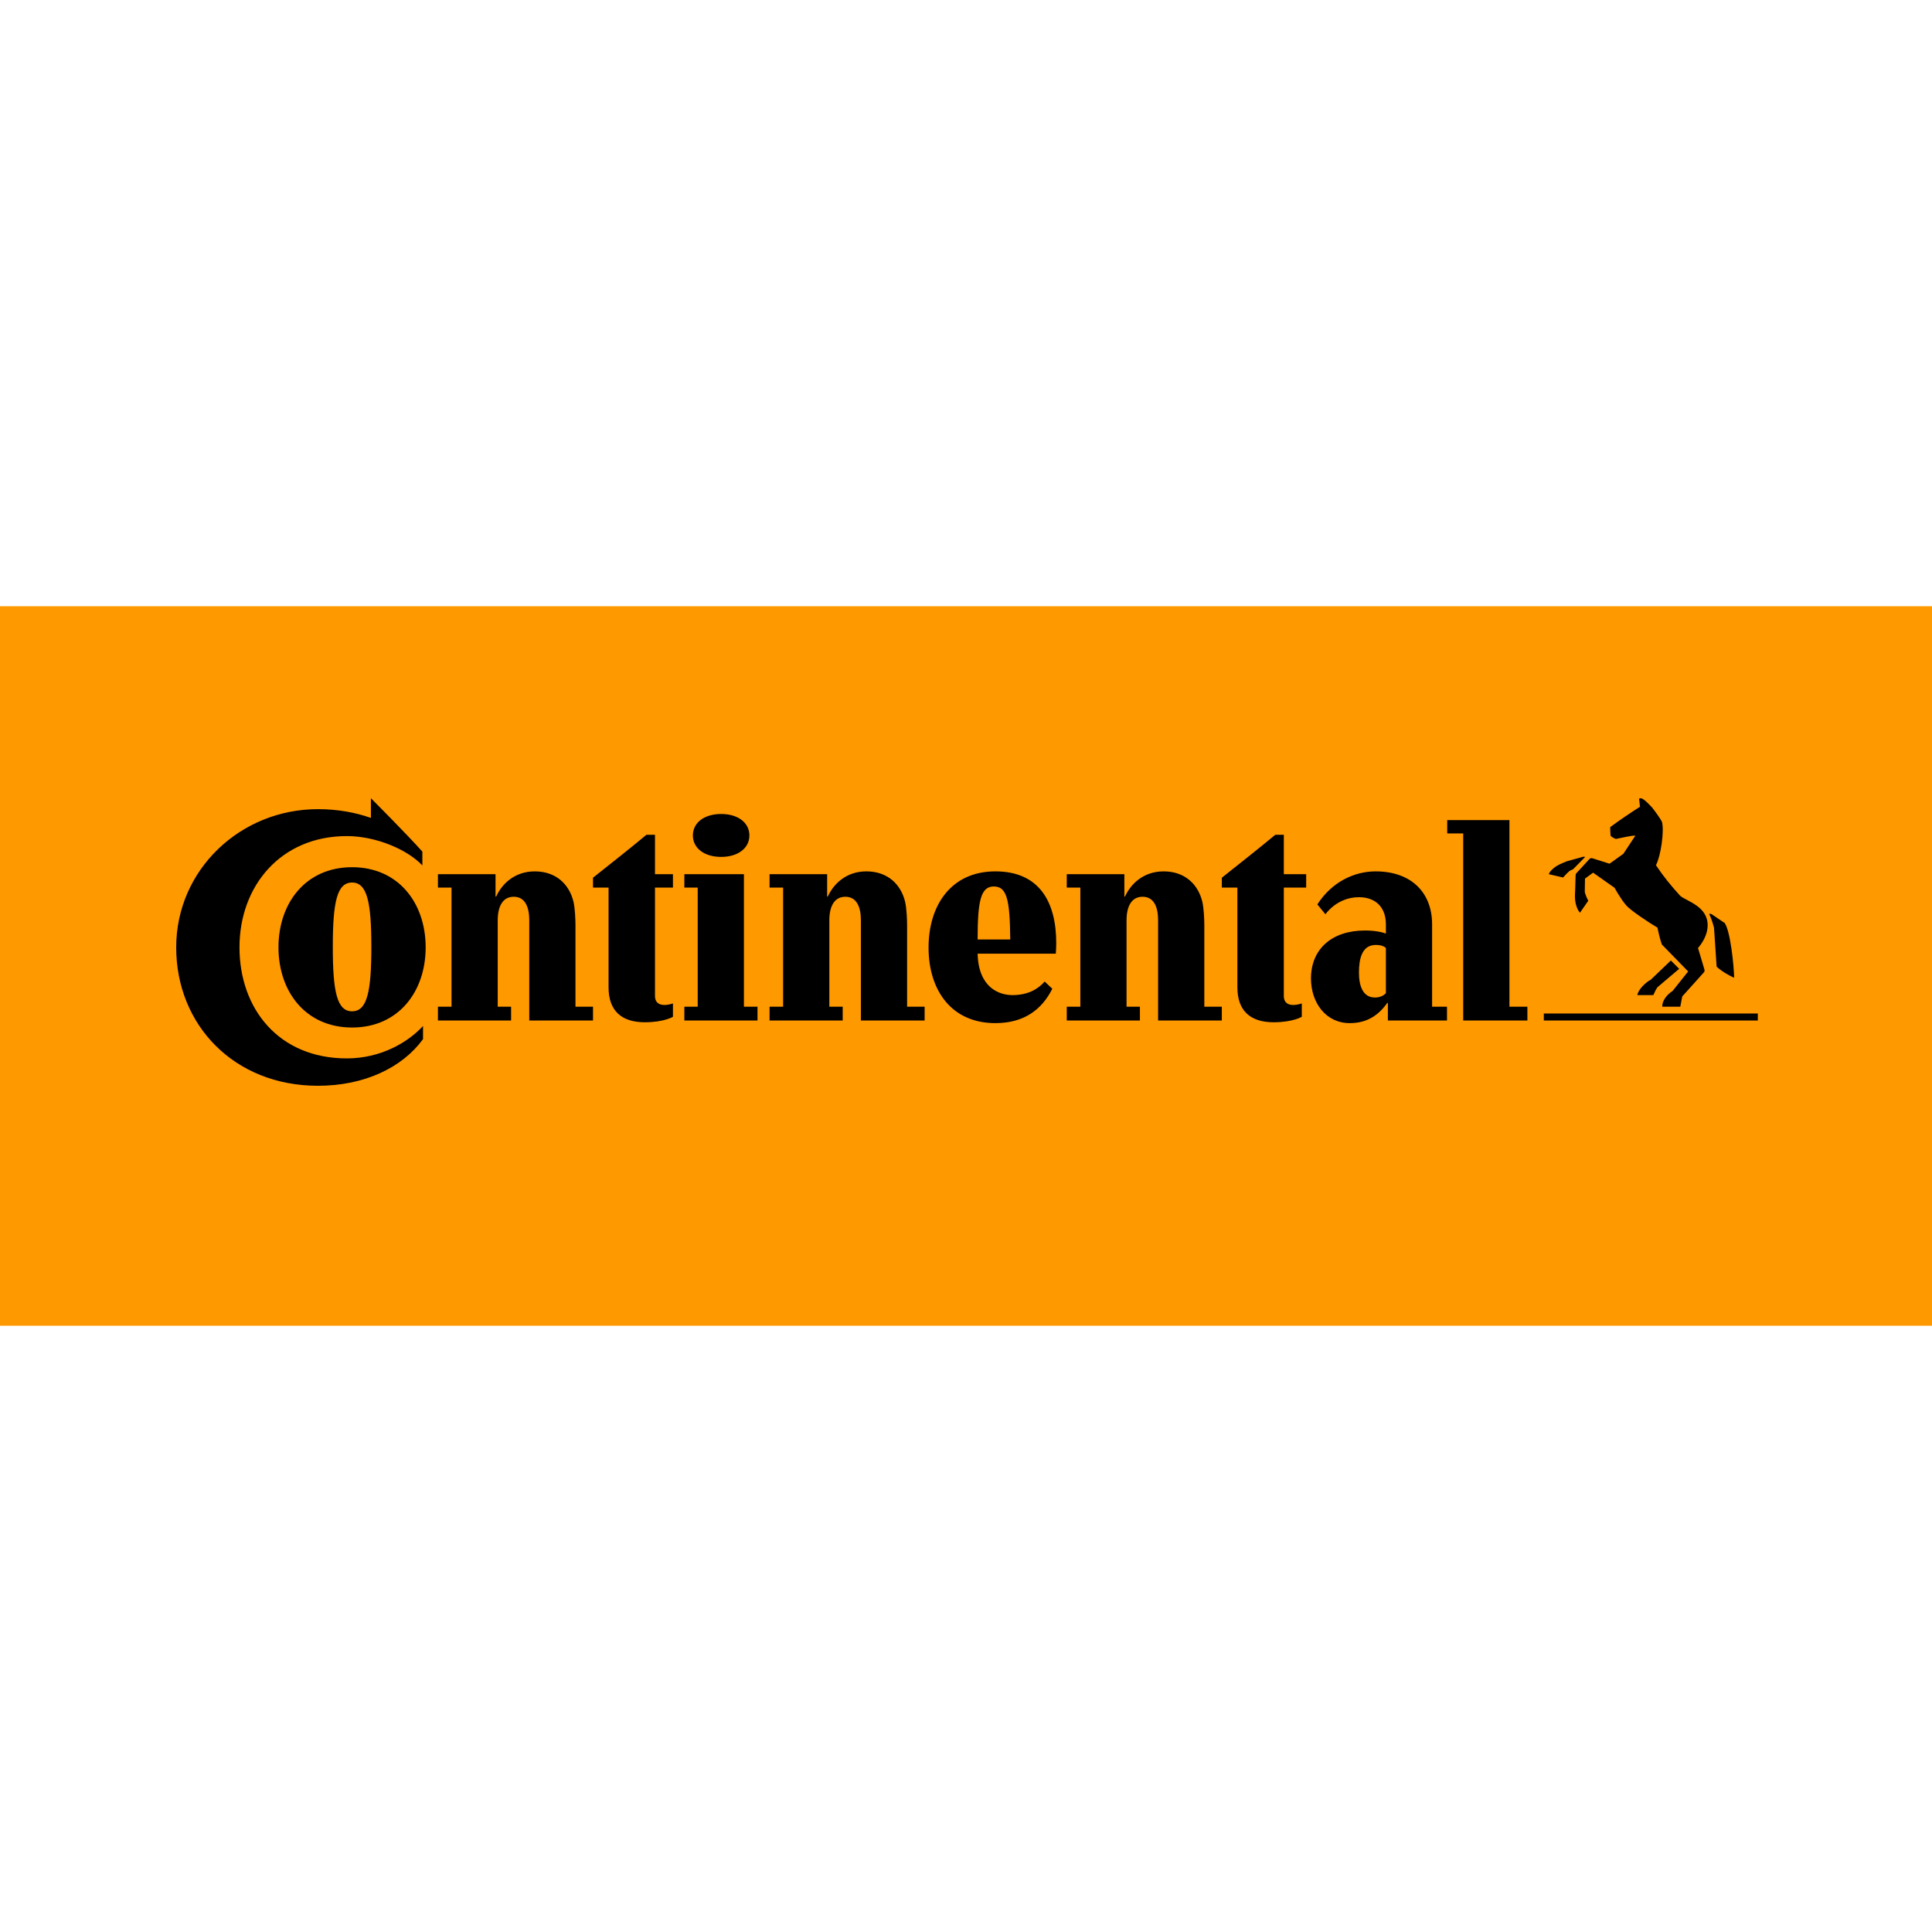
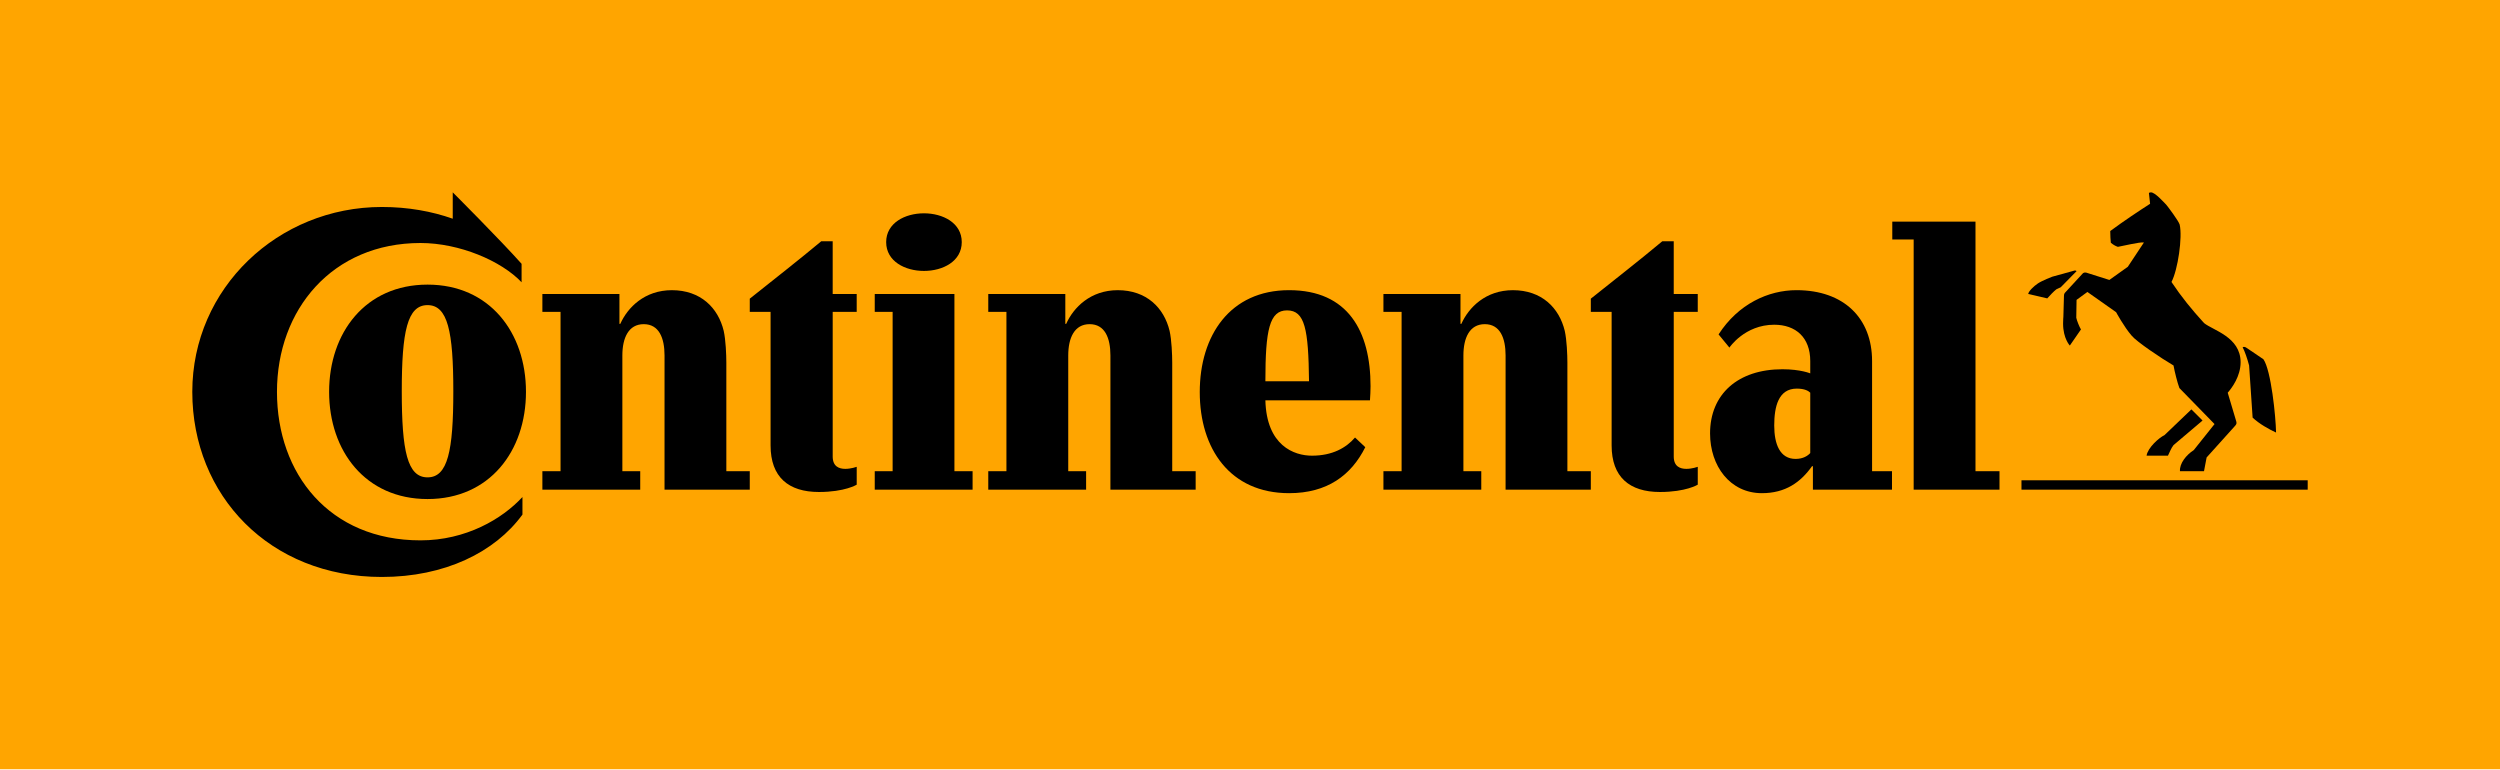
- <svg xmlns="http://www.w3.org/2000/svg" width="800" height="800" viewBox="8.944 -305.552 1000.609 1000.609">
-   <path fill="#f90" d="M8.944 8.428V381.07h1000.609V8.428H8.944z" />
-   <path d="M896.65 174.889c-.68-2.61-1.701-5.556-2.493-7.029 0 0 .452-.457 1.361.112.903.569 6.688 4.535 6.688 4.535 2.95 4.312 4.764 22.005 4.875 28.358-2.722-1.249-6.576-3.402-9.075-5.789l-1.356-20.187zm-17.469-16.45c-4.769-5.216-8.735-10.096-12.595-15.875 2.498-4.769 4.316-17.359 3.179-22.234-.452-1.478-4.54-6.922-5.221-7.714-1.021-1.021-4.307-4.764-5.896-4.764-.34 0-.681.117-.797.229l.457 4.195c-4.424 2.834-10.208 6.693-15.429 10.548 0 1.473.111 3.738.229 4.54.792.676 1.701 1.245 2.722 1.59 2.042-.345 8.396-1.935 10.092-1.707l-6.231 9.416-7.15 5.104-8.959-2.833c-.569-.117-1.138 0-1.478.452l-6.577 7.151c-.341.335-.568.675-.568 1.468l-.229 8.06s-.111 1.244-.111 2.605c0 5.785 2.605 8.506 2.605 8.506l4.316-6.241c-.574-.904-1.595-3.398-1.823-4.53 0-.229.117-6.922.117-6.922l4.199-3.068 11.117 7.832s3.062 5.672 6.014 9.075c1.925 2.382 11.563 8.847 16.216 11.569.457 2.499 1.478 6.577 2.27 8.73l13.616 13.956-8.055 10.092c-2.834 1.818-5.562 5.108-5.333 8.171h9.305l1.021-5.333 11.117-12.361c.568-.68.568-1.025.229-2.046l-3.179-10.66c1.589-1.818 4.986-6.348 4.986-11.797-.003-9.872-10.774-12.365-14.176-15.204zm-50.141-20.304c-.341.117-8.619 2.382-8.619 2.382s-3.859 1.478-5.561 2.61c-1.701 1.138-3.632 3.062-3.743 4.083l7.369 1.701c1.138-1.25 2.387-2.605 3.52-3.52l1.701-.787 6.125-6.242c0 .001-.228-.339-.792-.227zm34.823 63.752 10.437-9.98 4.312 4.307-11.233 9.528c-.904 1.132-1.585 2.95-2.153 4.083h-8.278c.455-3.063 4.762-6.918 6.915-7.938zm55.474 21.095h-110.83v-3.631h110.83v3.631zM608.74 171.029c0-6.8-2.158-12.138-8.049-12.138-5.907 0-8.289 5.337-8.289 12.138v44.809h6.928v7.145h-37.892v-7.145h7.029v-61.706h-7.029v-6.922h29.832v11.569h.34c2.834-6.348 9.416-13.037 19.969-13.037 11.117 0 17.918 6.8 20.076 15.759.797 3.52 1.025 9.304 1.025 12.25v42.087h9.07v7.145h-33.01v-51.954zm-153.936 0c0-6.8-2.153-12.138-8.05-12.138-5.901 0-8.283 5.337-8.283 12.138v44.809h6.922v7.145h-37.891v-7.145h7.034v-61.706h-7.034v-6.922h29.836v11.569h.336c2.839-6.348 9.42-13.037 19.969-13.037 11.117 0 17.922 6.8 20.075 15.759.798 3.52 1.026 9.304 1.026 12.25v42.087h9.075v7.145h-33.016v-51.954zm219.05-16.897v56.032c0 3.86 2.498 4.77 4.875 4.77 2.271 0 4.434-.793 4.434-.793v6.912s-4.545 2.84-14.637 2.84c-11.797 0-18.72-5.79-18.72-18.04v-51.72h-8.055v-5.109c8.959-7.141 19.4-15.317 27.679-22.229h4.424v20.416h11.574v6.922h-11.574zm-472.812-46.281s18.268 18.258 26.658 27.673v7.151c-7.821-8.283-24.047-15.206-39.136-15.206-34.144 0-55.585 25.753-55.585 57.627 0 31.757 20.304 57.51 55.585 57.51 17.582 0 31.65-8.283 39.476-16.784v6.8c-10.665 14.636-30.172 24.164-54.447 24.164-43.453 0-73.396-31.533-73.396-71.689 0-40.151 33.24-71.578 73.396-71.578 10.213 0 19.4 1.701 27.45 4.54v-10.208zm348.939 94.944c-3.408 3.967-8.735 7.029-16.679 7.029-6.922 0-17.582-3.859-18.033-21.437h40.496c.112-1.361.224-4.088.224-5.45 0-21.32-8.729-37.195-31.533-37.195-22.914 0-34.601 17.577-34.601 39.471 0 21.888 11.687 39.13 34.601 39.13 14.749 0 24.048-6.917 29.497-17.811l-3.972-3.737zm-34.711-21.782c0-19.964 1.589-27.45 8.39-27.45 6.927 0 8.288 7.257 8.507 27.45H515.27zm-333.964 3.855c0-23.138 2.153-33.346 9.979-33.346s9.984 10.208 9.984 33.346c0 23.144-2.158 33.346-9.984 33.346s-9.979-10.202-9.979-33.346zm-28.135.229c0 22.915 14.062 41.518 38.115 41.518 24.047 0 38.115-18.603 38.115-41.518s-14.068-41.512-38.115-41.512c-24.053-.001-38.115 18.597-38.115 41.512zm129.885-14.068c0-6.8-2.153-12.138-8.05-12.138-5.896 0-8.283 5.338-8.283 12.138v44.809h6.922v7.145h-37.891v-7.145h7.034v-61.705h-7.034v-6.922h29.836v11.569h.34c2.834-6.348 9.416-13.037 19.964-13.037 11.117 0 17.927 6.8 20.076 15.759.792 3.52 1.021 9.304 1.021 12.25v42.087h9.081v7.145h-33.016v-51.955zm84.741-43.899c0 6.693 6.013 11.122 14.637 11.122 8.618 0 14.631-4.429 14.631-11.122 0-6.684-6.013-11.112-14.631-11.112-8.624 0-14.637 4.428-14.637 11.112zm-19.624 27.003v56.031c0 3.86 2.494 4.77 4.88 4.77 2.265 0 4.418-.793 4.418-.793v6.912s-4.53 2.84-14.626 2.84c-11.797 0-18.72-5.79-18.72-18.039v-51.721h-8.055v-5.109c8.964-7.141 19.4-15.317 27.673-22.229h4.429v20.416h9.299v6.922h-9.298zm442.528 61.705H800v7.145h-33.239v-96.874h-8.278v-6.912h32.219v96.641zm-63.985-30.401c-.681-.681-2.158-1.589-5.221-1.589-7.141 0-8.729 7.039-8.729 14.296 0 7.146 2.153 12.931 8.277 12.931 2.951 0 4.77-1.25 5.673-2.271v-23.367zm1.026 28.471h-.346c-4.423 6.236-10.319 10.436-19.395 10.436-12.367 0-20.081-10.548-20.081-23.138 0-15.2 10.776-24.845 28.019-24.845 7.034 0 10.776 1.595 10.776 1.595v-4.773c0-9.182-5.673-14.063-13.95-14.063-11.463 0-17.354 8.852-17.354 8.852l-4.2-5.104c7.598-11.803 19.278-17.125 30.172-17.125 18.385 0 29.268 10.883 29.268 27.44v42.655h7.71v7.145h-30.619v-9.075zm-364.368 9.074v-7.145h6.922v-61.705h-6.922v-6.922h30.857v68.627h7.034v7.145" />
+ <svg xmlns="http://www.w3.org/2000/svg" width="201.745" height="62.076">
+   <rect x="0" y="0" width="100%" height="100%" fill="#ffa500" />
+   <path d="m36.535,15.521 c0,0 3.806,3.805 5.556,5.768 v1.489 c-1.631,-1.725 -5.013,-3.168 -8.156,-3.168 -7.116,0 -11.584,5.367 -11.584,12.01 0,6.618 4.232,11.986 11.584,11.986 3.664,0 6.595,-1.727 8.226,-3.499 v1.417 c-2.223,3.051 -6.288,5.036 -11.347,5.036 -9.055,0 -15.296,-6.571 -15.296,-14.94 0,-8.369 6.926,-14.917 15.296,-14.917 2.128,0 4.043,0.355 5.721,0.947z" />
+   <path d="m32.422,31.573 c0,-4.823 0.449,-6.951 2.08,-6.951 1.632,0 2.08,2.128 2.08,6.951 0,4.822 -0.448,6.949 -2.08,6.949 -1.631,0 -2.08,-2.126 -2.08,-6.949 m-5.863,0.047 c0,4.775 2.931,8.652 7.943,8.652 5.011,0 7.943,-3.876 7.943,-8.652 0,-4.775 -2.932,-8.652 -7.943,-8.652 -5.012,0 -7.943,3.877 -7.943,8.652" />
+   <path d="m53.627,28.688 c0,-1.418 -0.449,-2.529 -1.678,-2.529 -1.23,0 -1.726,1.111 -1.726,2.529 v9.337 h1.442 v1.49 h-7.896 v-1.49 h1.466 v-12.86 h-1.466 v-1.441 h6.218 v2.411 h0.07 c0.591,-1.323 1.962,-2.718 4.161,-2.718 2.317,0 3.735,1.418 4.184,3.285 0.165,0.733 0.212,1.94 0.212,2.553 v8.771 h1.891 v1.49 h-6.879z" />
+   <path d="m67.197,25.165 v11.679 c0,0.803 0.519,0.992 1.016,0.992 0.472,0 0.922,-0.165 0.922,-0.165 v1.441 c0,0 -0.946,0.591 -3.05,0.591 -2.459,0 -3.901,-1.206 -3.901,-3.758 v-10.78 h-1.679 v-1.063 c1.869,-1.489 4.044,-3.191 5.769,-4.633 h0.922 v4.255 h1.938 v1.441z" />
+   <path d="m71.512,19.539 c0,3.1 6.1,3.1 6.1,0 s-6.1,-3.1 -6.1,0 m0.521,5.627 h-1.443 v-1.441 h6.43 v14.301 h1.466 v1.49 h-7.896 v-1.49 h1.443z" />
+   <path d="m89.609,28.688 c0,-1.418 -0.449,-2.529 -1.678,-2.529 -1.23,0 -1.726,1.111 -1.726,2.529 v9.337 h1.442 v1.49 h-7.896 v-1.49 h1.466 v-12.86 h-1.466 v-1.441 h6.218 v2.411 h0.07 c0.591,-1.323 1.962,-2.718 4.161,-2.718 2.317,0 3.735,1.418 4.184,3.285 0.165,0.733 0.212,1.94 0.212,2.553 v8.771 h1.891 v1.49 h-6.879z" />
+   <path d="m109.348,35.307 c-0.71,0.827 -1.821,1.465 -3.475,1.465 -1.443,0 -3.665,-0.804 -3.759,-4.467 h8.439 c0.024,-0.284 0.047,-0.852 0.047,-1.136 0,-4.443 -1.819,-7.753 -6.571,-7.753 -4.776,0 -7.211,3.665 -7.211,8.227 0,4.562 2.435,8.155 7.211,8.155 3.073,0 5.012,-1.441 6.146,-3.711z m-7.234,-4.54 c0,-4.161 0.331,-5.72 1.749,-5.72 1.442,0 1.726,1.514 1.773,5.72z" />
+   <path d="m121.498,28.688 c0,-1.418 -0.449,-2.529 -1.678,-2.529 -1.23,0 -1.726,1.111 -1.726,2.529 v9.337 h1.442 v1.49 h-7.896 v-1.49 h1.466 v-12.86 h-1.466 v-1.441 h6.218 v2.411 h0.07 c0.591,-1.323 1.962,-2.718 4.161,-2.718 2.317,0 3.735,1.418 4.184,3.285 0.165,0.733 0.212,1.94 0.212,2.553 v8.771 h1.891 v1.49 h-6.879z" />
+   <path d="m135.068,25.165 v11.679 c0,0.803 0.519,0.992 1.016,0.992 0.472,0 0.922,-0.165 0.922,-0.165 v1.441 c0,0 -0.946,0.591 -3.05,0.591 -2.459,0 -3.901,-1.206 -3.901,-3.758 v-10.78 h-1.679 v-1.063 c1.869,-1.489 4.044,-3.191 5.769,-4.633 h0.922 v4.255 h1.938 v1.441z" />
+   <path d="m146.084,31.69 c-0.141,-0.142 -0.449,-0.33 -1.087,-0.33 -1.489,0 -1.82,1.466 -1.82,2.979 0,1.489 0.449,2.694 1.726,2.694 0.614,0 0.992,-0.261 1.181,-0.473z m0.214,5.932 -0.072,0 c-0.921,1.302 -2.151,2.176 -4.042,2.176 -2.577,0 -4.185,-2.199 -4.185,-4.823 0,-3.166 2.247,-5.177 5.84,-5.177 1.466,0 2.245,0.333 2.245,0.333 v-0.994 c0,-1.915 -1.181,-2.932 -2.907,-2.932 -2.388,0 -3.617,1.845 -3.617,1.845 l-0.874,-1.064 c1.583,-2.459 4.017,-3.57 6.287,-3.57 3.831,0 6.1,2.269 6.1,5.721 v8.888 h1.607 v1.49 h-6.382z" />
+   <path d="m154.429,19.326 h-1.725 v-1.441 h6.714 v20.14 h1.938 v1.49 h-6.927z" />
+   <path d="m181.498,29.492 c-0.142,-0.543 -0.354,-1.158 -0.52,-1.465 0,0 0.095,-0.095 0.284,0.024 0.189,0.118 1.395,0.945 1.395,0.945 0.614,0.898 0.992,4.585 1.016,5.91 -0.567,-0.261 -1.371,-0.71 -1.891,-1.206z" />
+   <path d="m177.858,26.065 c-0.993,-1.088 -1.821,-2.105 -2.624,-3.309 0.519,-0.993 0.898,-3.616 0.661,-4.633 -0.094,-0.308 -0.945,-1.442 -1.087,-1.607 -0.213,-0.214 -0.898,-0.993 -1.229,-0.993 -0.071,0 -0.142,0.023 -0.166,0.047 l0.095,0.875 c-0.922,0.591 -2.128,1.395 -3.215,2.199 0,0.306 0.023,0.779 0.047,0.945 0.165,0.141 0.355,0.26 0.567,0.331 0.426,-0.071 1.75,-0.402 2.104,-0.354 l-1.3,1.962 -1.49,1.063 -1.867,-0.591 c-0.118,-0.023 -0.236,0 -0.307,0.095 l-1.371,1.489 c-0.071,0.07 -0.119,0.141 -0.119,0.307 l-0.047,1.678 c0,0 -0.023,0.259 -0.023,0.544 0,1.205 0.544,1.773 0.544,1.773 l0.898,-1.3 c-0.119,-0.188 -0.331,-0.709 -0.378,-0.945 0,-0.048 0.023,-1.442 0.023,-1.442 l0.875,-0.639 2.316,1.632 c0,0 0.639,1.182 1.253,1.891 0.402,0.496 2.411,1.843 3.381,2.411 0.094,0.52 0.307,1.372 0.473,1.82 l2.837,2.908 -1.679,2.103 c-0.591,0.378 -1.158,1.065 -1.111,1.702 l1.939,0 0.212,-1.111 2.317,-2.576 c0.118,-0.143 0.118,-0.213 0.047,-0.426 l-0.662,-2.222 c0.332,-0.379 1.04,-1.323 1.04,-2.459 0,-2.056 -2.245,-2.576 -2.954,-3.167z" />
+   <path d="m167.408,21.834 c-0.07,0.023 -1.796,0.496 -1.796,0.496 0,0 -0.804,0.306 -1.159,0.544 -0.354,0.236 -0.756,0.637 -0.78,0.85 l1.537,0.355 c0.237,-0.26 0.496,-0.544 0.733,-0.732 l0.355,-0.166 1.276,-1.3 c0,0 -0.047,-0.071 -0.166,-0.047z" />
+   <path d="m174.666,35.117 2.175,-2.08 0.899,0.898 -2.341,1.986 c-0.189,0.235 -0.331,0.614 -0.449,0.85 l-1.726,0 c0.095,-0.638 0.993,-1.441 1.442,-1.655z" />
+   <path d="m163.129,39.515 v-0.757 h23.097 v0.757z" />
</svg>
